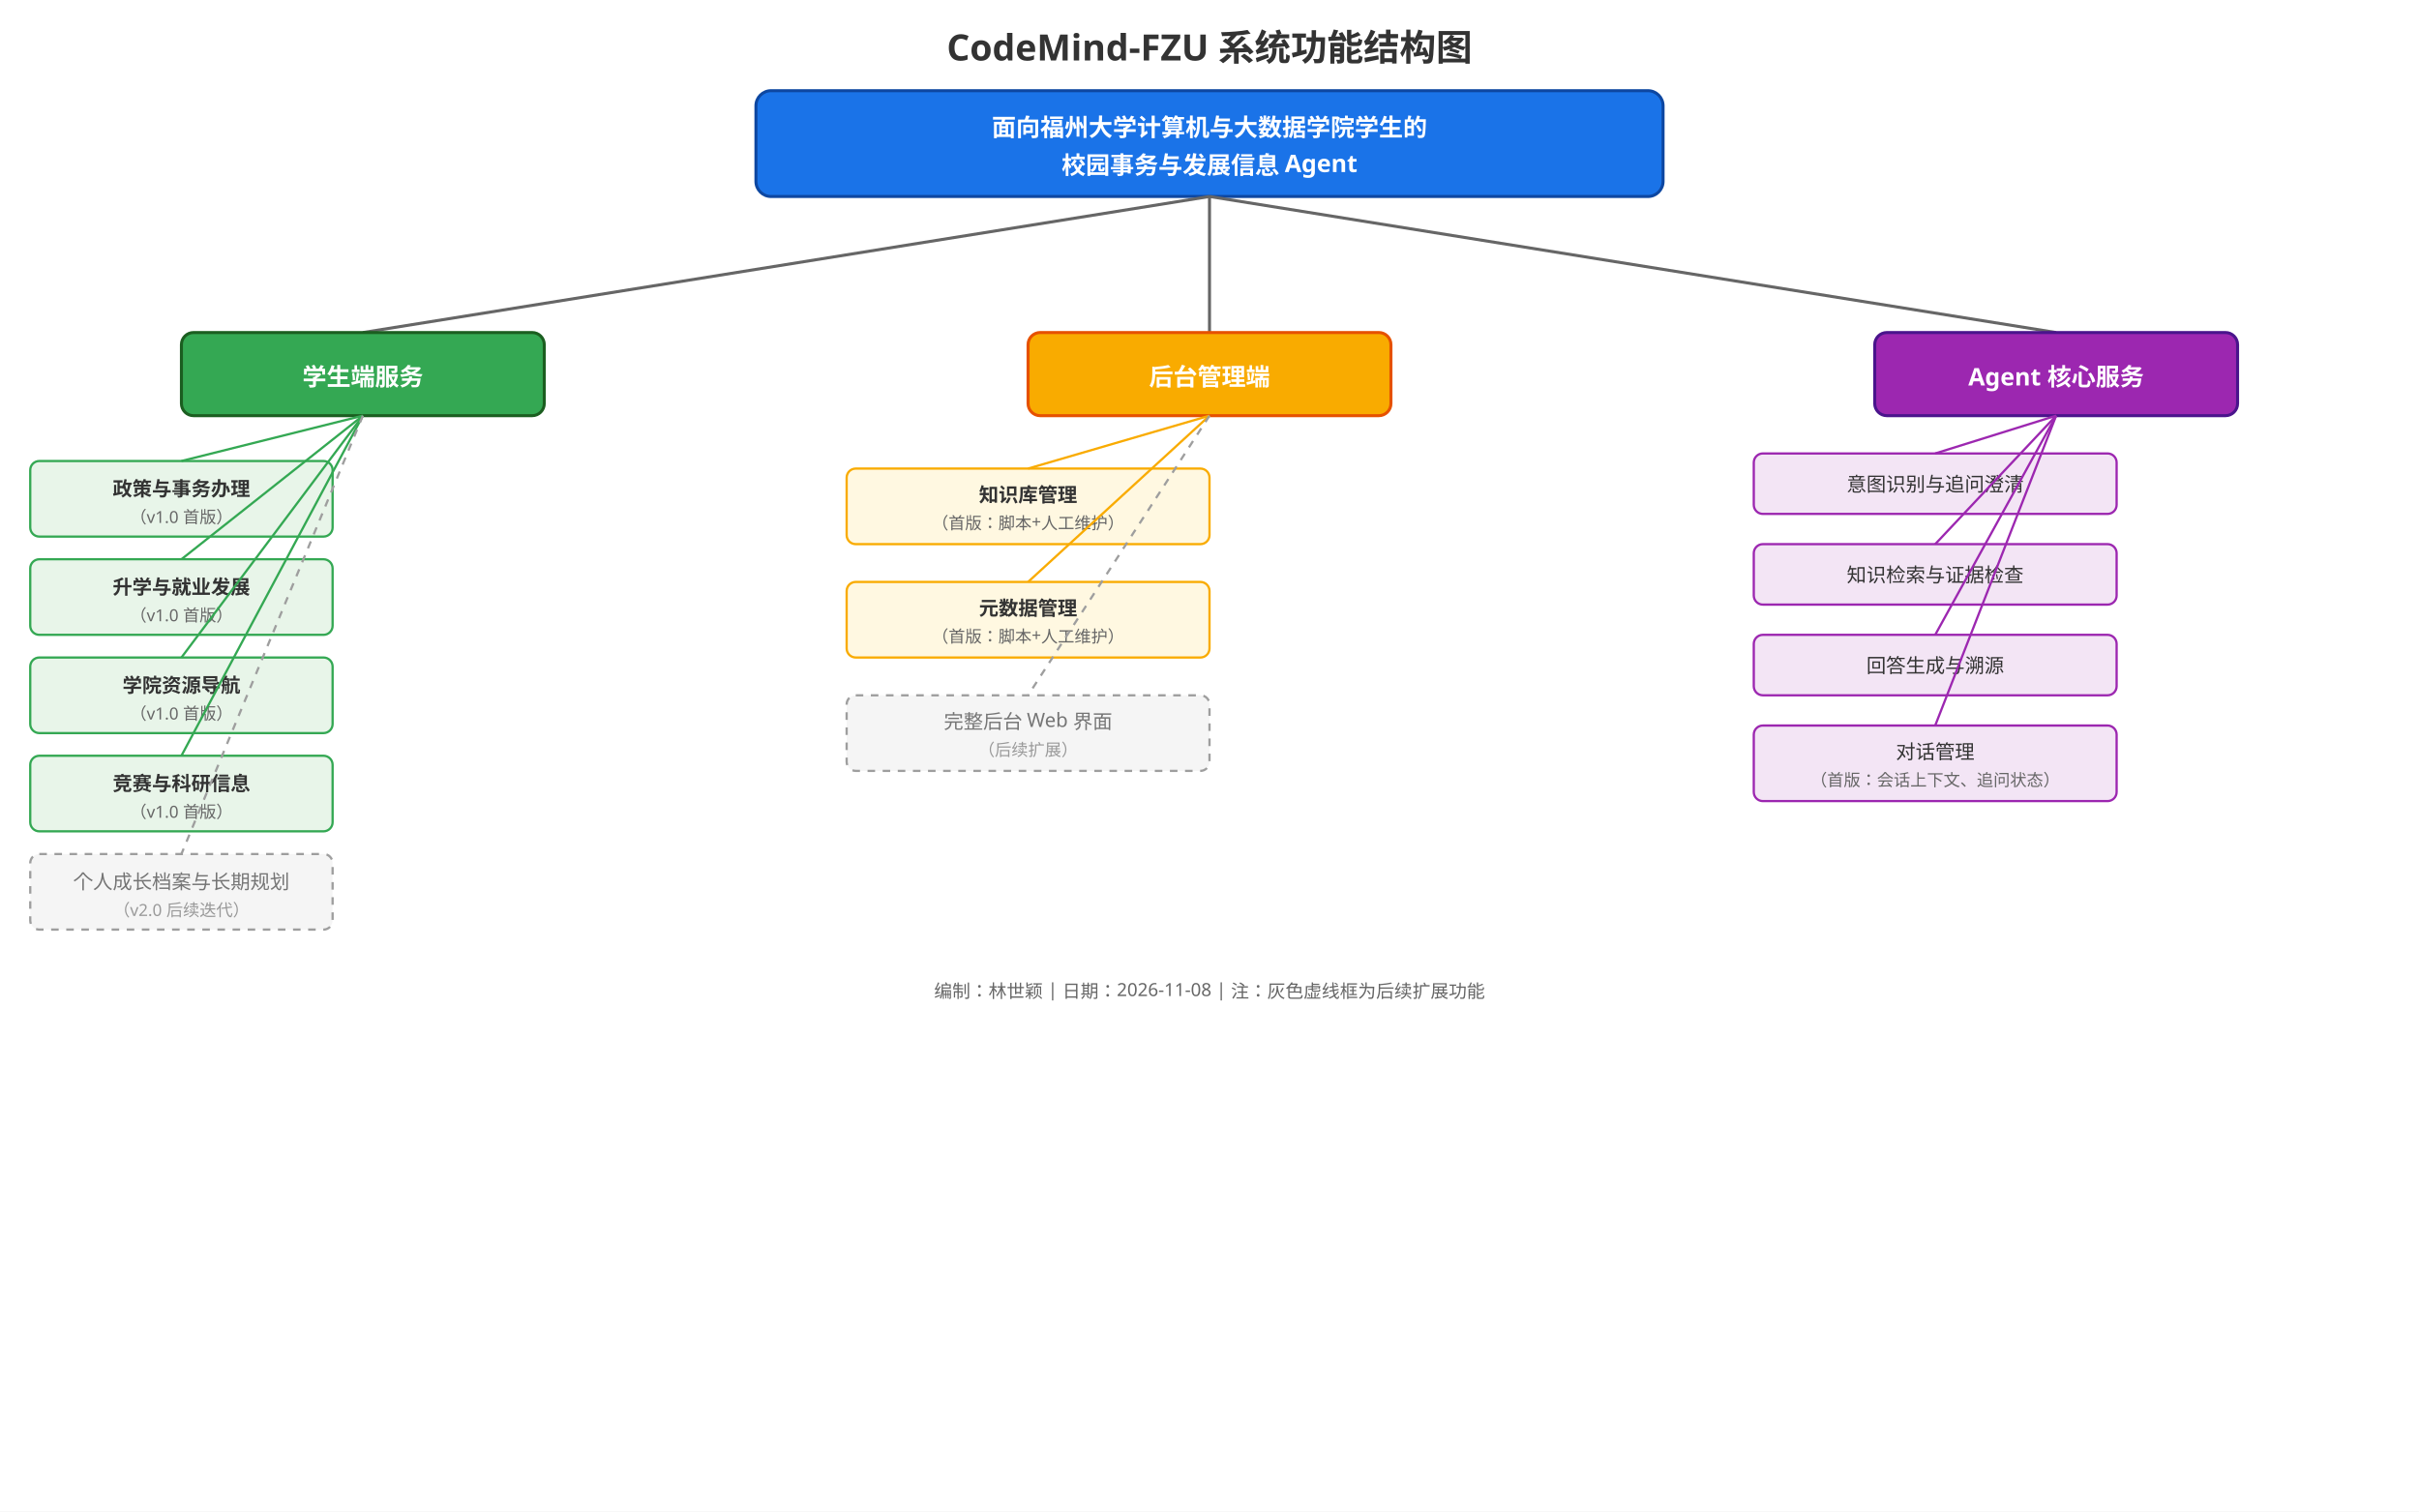
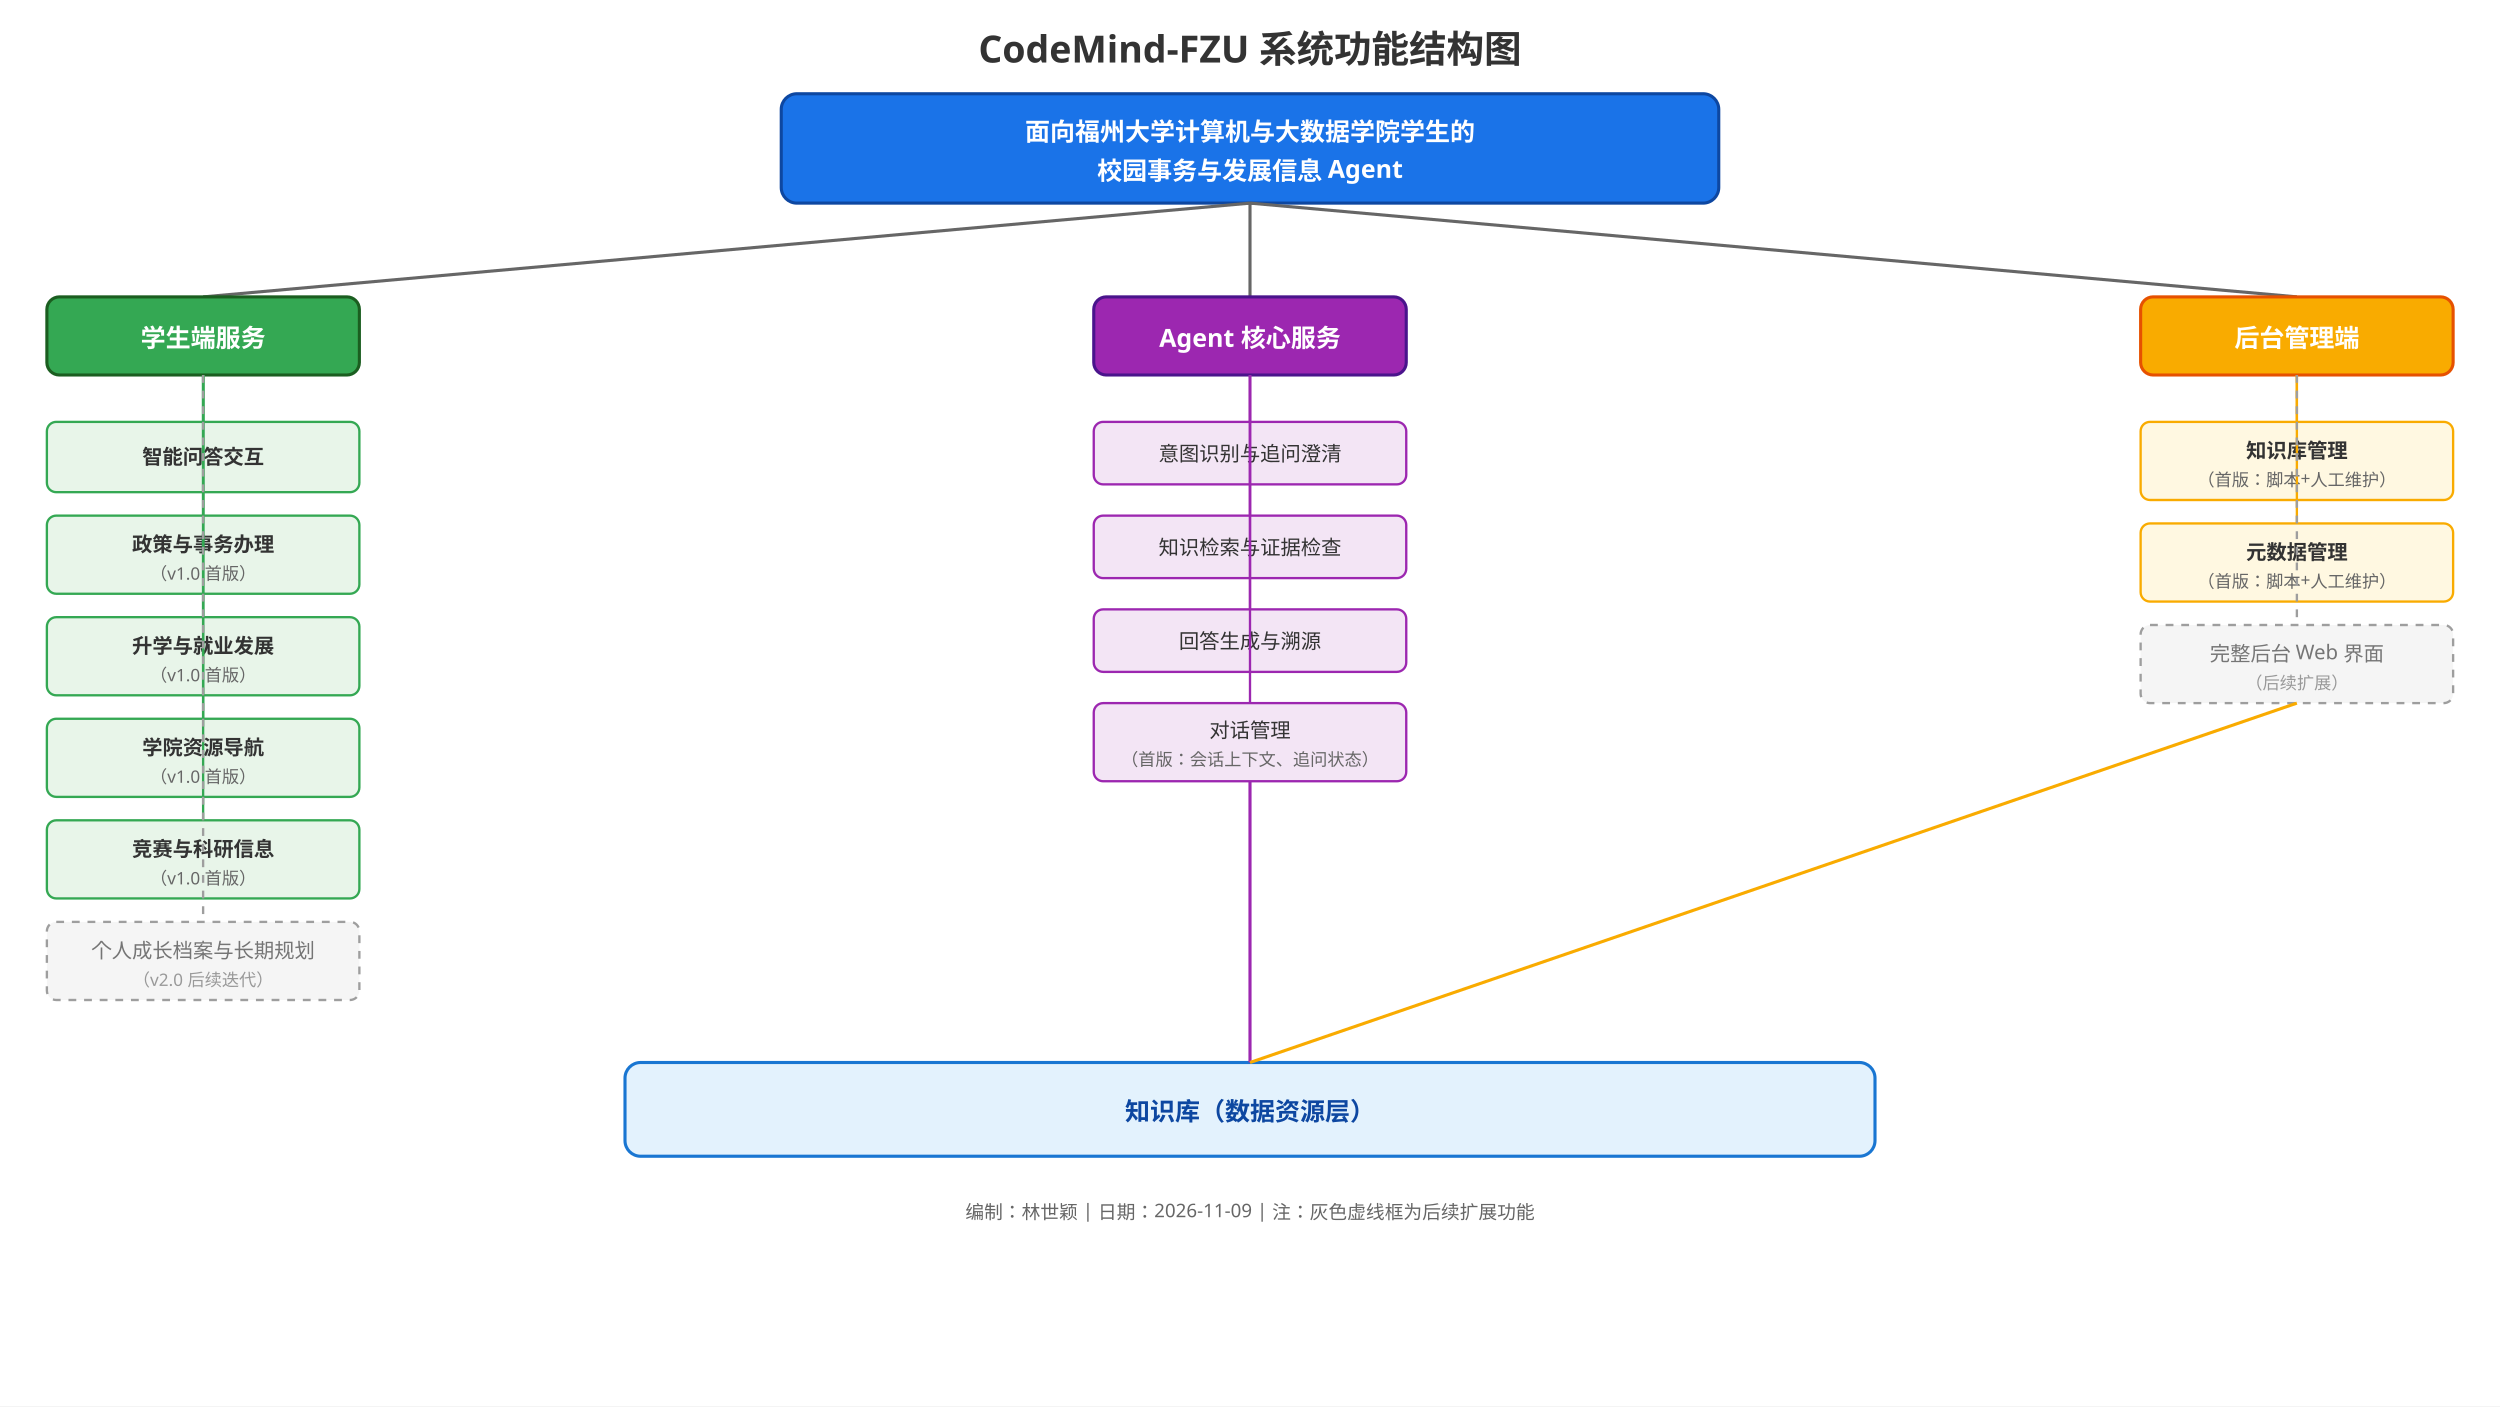
- <svg xmlns="http://www.w3.org/2000/svg" viewBox="0 0 1600 1000" width="1600" height="1000">
-   <rect width="1600" height="1000" fill="#ffffff" />
+ <svg xmlns="http://www.w3.org/2000/svg" viewBox="0 0 1600 900" width="1600" height="900">
+   <rect width="1600" height="900" fill="#ffffff" />
  <text x="800" y="40" text-anchor="middle" font-family="Microsoft YaHei, sans-serif" font-size="24" font-weight="bold" fill="#333333">CodeMind-FZU 系统功能结构图</text>
  <rect x="500" y="60" width="600" height="70" rx="10" fill="#1a73e8" stroke="#0d47a1" stroke-width="2" />
  <text x="800" y="90" text-anchor="middle" font-family="Microsoft YaHei, sans-serif" font-size="16" font-weight="bold" fill="#ffffff">面向福州大学计算机与大数据学院学生的</text>
  <text x="800" y="115" text-anchor="middle" font-family="Microsoft YaHei, sans-serif" font-size="16" font-weight="bold" fill="#ffffff">校园事务与发展信息 Agent</text>
-   <line x1="800" y1="130" x2="240" y2="220" stroke="#666666" stroke-width="2" />
-   <line x1="800" y1="130" x2="800" y2="220" stroke="#666666" stroke-width="2" />
-   <line x1="800" y1="130" x2="1360" y2="220" stroke="#666666" stroke-width="2" />
-   <rect x="120" y="220" width="240" height="55" rx="8" fill="#34a853" stroke="#1b5e20" stroke-width="2" />
-   <text x="240" y="255" text-anchor="middle" font-family="Microsoft YaHei, sans-serif" font-size="16" font-weight="bold" fill="#ffffff">学生端服务</text>
-   <rect x="680" y="220" width="240" height="55" rx="8" fill="#f9ab00" stroke="#e65100" stroke-width="2" />
-   <text x="800" y="255" text-anchor="middle" font-family="Microsoft YaHei, sans-serif" font-size="16" font-weight="bold" fill="#ffffff">后台管理端</text>
-   <rect x="1240" y="220" width="240" height="55" rx="8" fill="#9c27b0" stroke="#4a148c" stroke-width="2" />
-   <text x="1360" y="255" text-anchor="middle" font-family="Microsoft YaHei, sans-serif" font-size="16" font-weight="bold" fill="#ffffff">Agent 核心服务</text>
-   <rect x="20" y="305" width="200" height="50" rx="6" fill="#e8f5e9" stroke="#34a853" stroke-width="1.5" />
-   <text x="120" y="328" text-anchor="middle" font-family="Microsoft YaHei, sans-serif" font-size="13" font-weight="bold" fill="#333333">政策与事务办理</text>
-   <text x="120" y="346" text-anchor="middle" font-family="Microsoft YaHei, sans-serif" font-size="11" fill="#666666">（v1.0 首版）</text>
-   <rect x="20" y="370" width="200" height="50" rx="6" fill="#e8f5e9" stroke="#34a853" stroke-width="1.5" />
-   <text x="120" y="393" text-anchor="middle" font-family="Microsoft YaHei, sans-serif" font-size="13" font-weight="bold" fill="#333333">升学与就业发展</text>
-   <text x="120" y="411" text-anchor="middle" font-family="Microsoft YaHei, sans-serif" font-size="11" fill="#666666">（v1.0 首版）</text>
-   <rect x="20" y="435" width="200" height="50" rx="6" fill="#e8f5e9" stroke="#34a853" stroke-width="1.5" />
-   <text x="120" y="458" text-anchor="middle" font-family="Microsoft YaHei, sans-serif" font-size="13" font-weight="bold" fill="#333333">学院资源导航</text>
-   <text x="120" y="476" text-anchor="middle" font-family="Microsoft YaHei, sans-serif" font-size="11" fill="#666666">（v1.0 首版）</text>
-   <rect x="20" y="500" width="200" height="50" rx="6" fill="#e8f5e9" stroke="#34a853" stroke-width="1.5" />
-   <text x="120" y="523" text-anchor="middle" font-family="Microsoft YaHei, sans-serif" font-size="13" font-weight="bold" fill="#333333">竞赛与科研信息</text>
-   <text x="120" y="541" text-anchor="middle" font-family="Microsoft YaHei, sans-serif" font-size="11" fill="#666666">（v1.0 首版）</text>
-   <rect x="20" y="565" width="200" height="50" rx="6" fill="#f5f5f5" stroke="#9e9e9e" stroke-width="1.5" stroke-dasharray="5,5" />
-   <text x="120" y="588" text-anchor="middle" font-family="Microsoft YaHei, sans-serif" font-size="13" fill="#757575">个人成长档案与长期规划</text>
-   <text x="120" y="606" text-anchor="middle" font-family="Microsoft YaHei, sans-serif" font-size="11" fill="#999999">（v2.0 后续迭代）</text>
-   <line x1="240" y1="275" x2="120" y2="305" stroke="#34a853" stroke-width="1.5" />
-   <line x1="240" y1="275" x2="120" y2="370" stroke="#34a853" stroke-width="1.5" />
-   <line x1="240" y1="275" x2="120" y2="435" stroke="#34a853" stroke-width="1.5" />
-   <line x1="240" y1="275" x2="120" y2="500" stroke="#34a853" stroke-width="1.5" />
-   <line x1="240" y1="275" x2="120" y2="565" stroke="#9e9e9e" stroke-width="1.5" stroke-dasharray="5,5" />
-   <rect x="560" y="310" width="240" height="50" rx="6" fill="#fff8e1" stroke="#f9ab00" stroke-width="1.5" />
-   <text x="680" y="332" text-anchor="middle" font-family="Microsoft YaHei, sans-serif" font-size="13" font-weight="bold" fill="#333333">知识库管理</text>
-   <text x="680" y="350" text-anchor="middle" font-family="Microsoft YaHei, sans-serif" font-size="11" fill="#666666">（首版：脚本+人工维护）</text>
-   <rect x="560" y="385" width="240" height="50" rx="6" fill="#fff8e1" stroke="#f9ab00" stroke-width="1.5" />
-   <text x="680" y="407" text-anchor="middle" font-family="Microsoft YaHei, sans-serif" font-size="13" font-weight="bold" fill="#333333">元数据管理</text>
-   <text x="680" y="425" text-anchor="middle" font-family="Microsoft YaHei, sans-serif" font-size="11" fill="#666666">（首版：脚本+人工维护）</text>
-   <rect x="560" y="460" width="240" height="50" rx="6" fill="#f5f5f5" stroke="#9e9e9e" stroke-width="1.5" stroke-dasharray="5,5" />
-   <text x="680" y="482" text-anchor="middle" font-family="Microsoft YaHei, sans-serif" font-size="13" fill="#757575">完整后台 Web 界面</text>
-   <text x="680" y="500" text-anchor="middle" font-family="Microsoft YaHei, sans-serif" font-size="11" fill="#999999">（后续扩展）</text>
-   <line x1="800" y1="275" x2="680" y2="310" stroke="#f9ab00" stroke-width="1.5" />
-   <line x1="800" y1="275" x2="680" y2="385" stroke="#f9ab00" stroke-width="1.5" />
-   <line x1="800" y1="275" x2="680" y2="460" stroke="#9e9e9e" stroke-width="1.5" stroke-dasharray="5,5" />
-   <rect x="1160" y="300" width="240" height="40" rx="6" fill="#f3e5f5" stroke="#9c27b0" stroke-width="1.5" />
-   <text x="1280" y="325" text-anchor="middle" font-family="Microsoft YaHei, sans-serif" font-size="13" fill="#333333">意图识别与追问澄清</text>
-   <rect x="1160" y="360" width="240" height="40" rx="6" fill="#f3e5f5" stroke="#9c27b0" stroke-width="1.5" />
-   <text x="1280" y="385" text-anchor="middle" font-family="Microsoft YaHei, sans-serif" font-size="13" fill="#333333">知识检索与证据检查</text>
-   <rect x="1160" y="420" width="240" height="40" rx="6" fill="#f3e5f5" stroke="#9c27b0" stroke-width="1.5" />
-   <text x="1280" y="445" text-anchor="middle" font-family="Microsoft YaHei, sans-serif" font-size="13" fill="#333333">回答生成与溯源</text>
-   <rect x="1160" y="480" width="240" height="50" rx="6" fill="#f3e5f5" stroke="#9c27b0" stroke-width="1.5" />
-   <text x="1280" y="502" text-anchor="middle" font-family="Microsoft YaHei, sans-serif" font-size="13" fill="#333333">对话管理</text>
-   <text x="1280" y="520" text-anchor="middle" font-family="Microsoft YaHei, sans-serif" font-size="11" fill="#666666">（首版：会话上下文、追问状态）</text>
-   <line x1="1360" y1="275" x2="1280" y2="300" stroke="#9c27b0" stroke-width="1.5" />
-   <line x1="1360" y1="275" x2="1280" y2="360" stroke="#9c27b0" stroke-width="1.5" />
-   <line x1="1360" y1="275" x2="1280" y2="420" stroke="#9c27b0" stroke-width="1.5" />
-   <line x1="1360" y1="275" x2="1280" y2="480" stroke="#9c27b0" stroke-width="1.5" />
-   <text x="800" y="660" text-anchor="middle" font-family="Microsoft YaHei, sans-serif" font-size="12" fill="#666666">编制：林世颖 | 日期：2026-11-08 | 注：灰色虚线框为后续扩展功能</text>
+   <line x1="800" y1="130" x2="130" y2="190" stroke="#666666" stroke-width="2" />
+   <line x1="800" y1="130" x2="800" y2="190" stroke="#666666" stroke-width="2" />
+   <line x1="800" y1="130" x2="1470" y2="190" stroke="#666666" stroke-width="2" />
+   <rect x="30" y="190" width="200" height="50" rx="8" fill="#34a853" stroke="#1b5e20" stroke-width="2" />
+   <text x="130" y="222" text-anchor="middle" font-family="Microsoft YaHei, sans-serif" font-size="16" font-weight="bold" fill="#ffffff">学生端服务</text>
+   <rect x="700" y="190" width="200" height="50" rx="8" fill="#9c27b0" stroke="#4a148c" stroke-width="2" />
+   <text x="800" y="222" text-anchor="middle" font-family="Microsoft YaHei, sans-serif" font-size="16" font-weight="bold" fill="#ffffff">Agent 核心服务</text>
+   <rect x="1370" y="190" width="200" height="50" rx="8" fill="#f9ab00" stroke="#e65100" stroke-width="2" />
+   <text x="1470" y="222" text-anchor="middle" font-family="Microsoft YaHei, sans-serif" font-size="16" font-weight="bold" fill="#ffffff">后台管理端</text>
+   <rect x="30" y="270" width="200" height="45" rx="6" fill="#e8f5e9" stroke="#34a853" stroke-width="1.5" />
+   <text x="130" y="297" text-anchor="middle" font-family="Microsoft YaHei, sans-serif" font-size="13" font-weight="bold" fill="#333333">智能问答交互</text>
+   <rect x="30" y="330" width="200" height="50" rx="6" fill="#e8f5e9" stroke="#34a853" stroke-width="1.5" />
+   <text x="130" y="353" text-anchor="middle" font-family="Microsoft YaHei, sans-serif" font-size="13" font-weight="bold" fill="#333333">政策与事务办理</text>
+   <text x="130" y="371" text-anchor="middle" font-family="Microsoft YaHei, sans-serif" font-size="11" fill="#666666">（v1.0 首版）</text>
+   <rect x="30" y="395" width="200" height="50" rx="6" fill="#e8f5e9" stroke="#34a853" stroke-width="1.5" />
+   <text x="130" y="418" text-anchor="middle" font-family="Microsoft YaHei, sans-serif" font-size="13" font-weight="bold" fill="#333333">升学与就业发展</text>
+   <text x="130" y="436" text-anchor="middle" font-family="Microsoft YaHei, sans-serif" font-size="11" fill="#666666">（v1.0 首版）</text>
+   <rect x="30" y="460" width="200" height="50" rx="6" fill="#e8f5e9" stroke="#34a853" stroke-width="1.5" />
+   <text x="130" y="483" text-anchor="middle" font-family="Microsoft YaHei, sans-serif" font-size="13" font-weight="bold" fill="#333333">学院资源导航</text>
+   <text x="130" y="501" text-anchor="middle" font-family="Microsoft YaHei, sans-serif" font-size="11" fill="#666666">（v1.0 首版）</text>
+   <rect x="30" y="525" width="200" height="50" rx="6" fill="#e8f5e9" stroke="#34a853" stroke-width="1.5" />
+   <text x="130" y="548" text-anchor="middle" font-family="Microsoft YaHei, sans-serif" font-size="13" font-weight="bold" fill="#333333">竞赛与科研信息</text>
+   <text x="130" y="566" text-anchor="middle" font-family="Microsoft YaHei, sans-serif" font-size="11" fill="#666666">（v1.0 首版）</text>
+   <rect x="30" y="590" width="200" height="50" rx="6" fill="#f5f5f5" stroke="#9e9e9e" stroke-width="1.5" stroke-dasharray="5,5" />
+   <text x="130" y="613" text-anchor="middle" font-family="Microsoft YaHei, sans-serif" font-size="13" fill="#757575">个人成长档案与长期规划</text>
+   <text x="130" y="631" text-anchor="middle" font-family="Microsoft YaHei, sans-serif" font-size="11" fill="#999999">（v2.0 后续迭代）</text>
+   <line x1="130" y1="240" x2="130" y2="270" stroke="#34a853" stroke-width="1.5" />
+   <line x1="130" y1="240" x2="130" y2="330" stroke="#34a853" stroke-width="1.5" />
+   <line x1="130" y1="240" x2="130" y2="395" stroke="#34a853" stroke-width="1.5" />
+   <line x1="130" y1="240" x2="130" y2="460" stroke="#34a853" stroke-width="1.5" />
+   <line x1="130" y1="240" x2="130" y2="525" stroke="#34a853" stroke-width="1.5" />
+   <line x1="130" y1="240" x2="130" y2="590" stroke="#9e9e9e" stroke-width="1.5" stroke-dasharray="5,5" />
+   <rect x="700" y="270" width="200" height="40" rx="6" fill="#f3e5f5" stroke="#9c27b0" stroke-width="1.5" />
+   <text x="800" y="295" text-anchor="middle" font-family="Microsoft YaHei, sans-serif" font-size="13" fill="#333333">意图识别与追问澄清</text>
+   <rect x="700" y="330" width="200" height="40" rx="6" fill="#f3e5f5" stroke="#9c27b0" stroke-width="1.5" />
+   <text x="800" y="355" text-anchor="middle" font-family="Microsoft YaHei, sans-serif" font-size="13" fill="#333333">知识检索与证据检查</text>
+   <rect x="700" y="390" width="200" height="40" rx="6" fill="#f3e5f5" stroke="#9c27b0" stroke-width="1.5" />
+   <text x="800" y="415" text-anchor="middle" font-family="Microsoft YaHei, sans-serif" font-size="13" fill="#333333">回答生成与溯源</text>
+   <rect x="700" y="450" width="200" height="50" rx="6" fill="#f3e5f5" stroke="#9c27b0" stroke-width="1.5" />
+   <text x="800" y="472" text-anchor="middle" font-family="Microsoft YaHei, sans-serif" font-size="13" fill="#333333">对话管理</text>
+   <text x="800" y="490" text-anchor="middle" font-family="Microsoft YaHei, sans-serif" font-size="11" fill="#666666">（首版：会话上下文、追问状态）</text>
+   <line x1="800" y1="240" x2="800" y2="270" stroke="#9c27b0" stroke-width="1.5" />
+   <line x1="800" y1="240" x2="800" y2="330" stroke="#9c27b0" stroke-width="1.5" />
+   <line x1="800" y1="240" x2="800" y2="390" stroke="#9c27b0" stroke-width="1.5" />
+   <line x1="800" y1="240" x2="800" y2="450" stroke="#9c27b0" stroke-width="1.5" />
+   <rect x="1370" y="270" width="200" height="50" rx="6" fill="#fff8e1" stroke="#f9ab00" stroke-width="1.5" />
+   <text x="1470" y="293" text-anchor="middle" font-family="Microsoft YaHei, sans-serif" font-size="13" font-weight="bold" fill="#333333">知识库管理</text>
+   <text x="1470" y="311" text-anchor="middle" font-family="Microsoft YaHei, sans-serif" font-size="11" fill="#666666">（首版：脚本+人工维护）</text>
+   <rect x="1370" y="335" width="200" height="50" rx="6" fill="#fff8e1" stroke="#f9ab00" stroke-width="1.5" />
+   <text x="1470" y="358" text-anchor="middle" font-family="Microsoft YaHei, sans-serif" font-size="13" font-weight="bold" fill="#333333">元数据管理</text>
+   <text x="1470" y="376" text-anchor="middle" font-family="Microsoft YaHei, sans-serif" font-size="11" fill="#666666">（首版：脚本+人工维护）</text>
+   <rect x="1370" y="400" width="200" height="50" rx="6" fill="#f5f5f5" stroke="#9e9e9e" stroke-width="1.5" stroke-dasharray="5,5" />
+   <text x="1470" y="423" text-anchor="middle" font-family="Microsoft YaHei, sans-serif" font-size="13" fill="#757575">完整后台 Web 界面</text>
+   <text x="1470" y="441" text-anchor="middle" font-family="Microsoft YaHei, sans-serif" font-size="11" fill="#999999">（后续扩展）</text>
+   <line x1="1470" y1="240" x2="1470" y2="270" stroke="#f9ab00" stroke-width="1.5" />
+   <line x1="1470" y1="240" x2="1470" y2="335" stroke="#f9ab00" stroke-width="1.5" />
+   <line x1="1470" y1="240" x2="1470" y2="400" stroke="#9e9e9e" stroke-width="1.5" stroke-dasharray="5,5" />
+   <rect x="400" y="680" width="800" height="60" rx="10" fill="#e3f2fd" stroke="#1976d2" stroke-width="2" />
+   <text x="800" y="717" text-anchor="middle" font-family="Microsoft YaHei, sans-serif" font-size="16" font-weight="bold" fill="#0d47a1">知识库（数据资源层）</text>
+   <line x1="800" y1="500" x2="800" y2="680" stroke="#9c27b0" stroke-width="2" />
+   <line x1="1470" y1="450" x2="800" y2="680" stroke="#f9ab00" stroke-width="2" />
+   <text x="800" y="780" text-anchor="middle" font-family="Microsoft YaHei, sans-serif" font-size="12" fill="#666666">编制：林世颖 | 日期：2026-11-09 | 注：灰色虚线框为后续扩展功能</text>
</svg>
